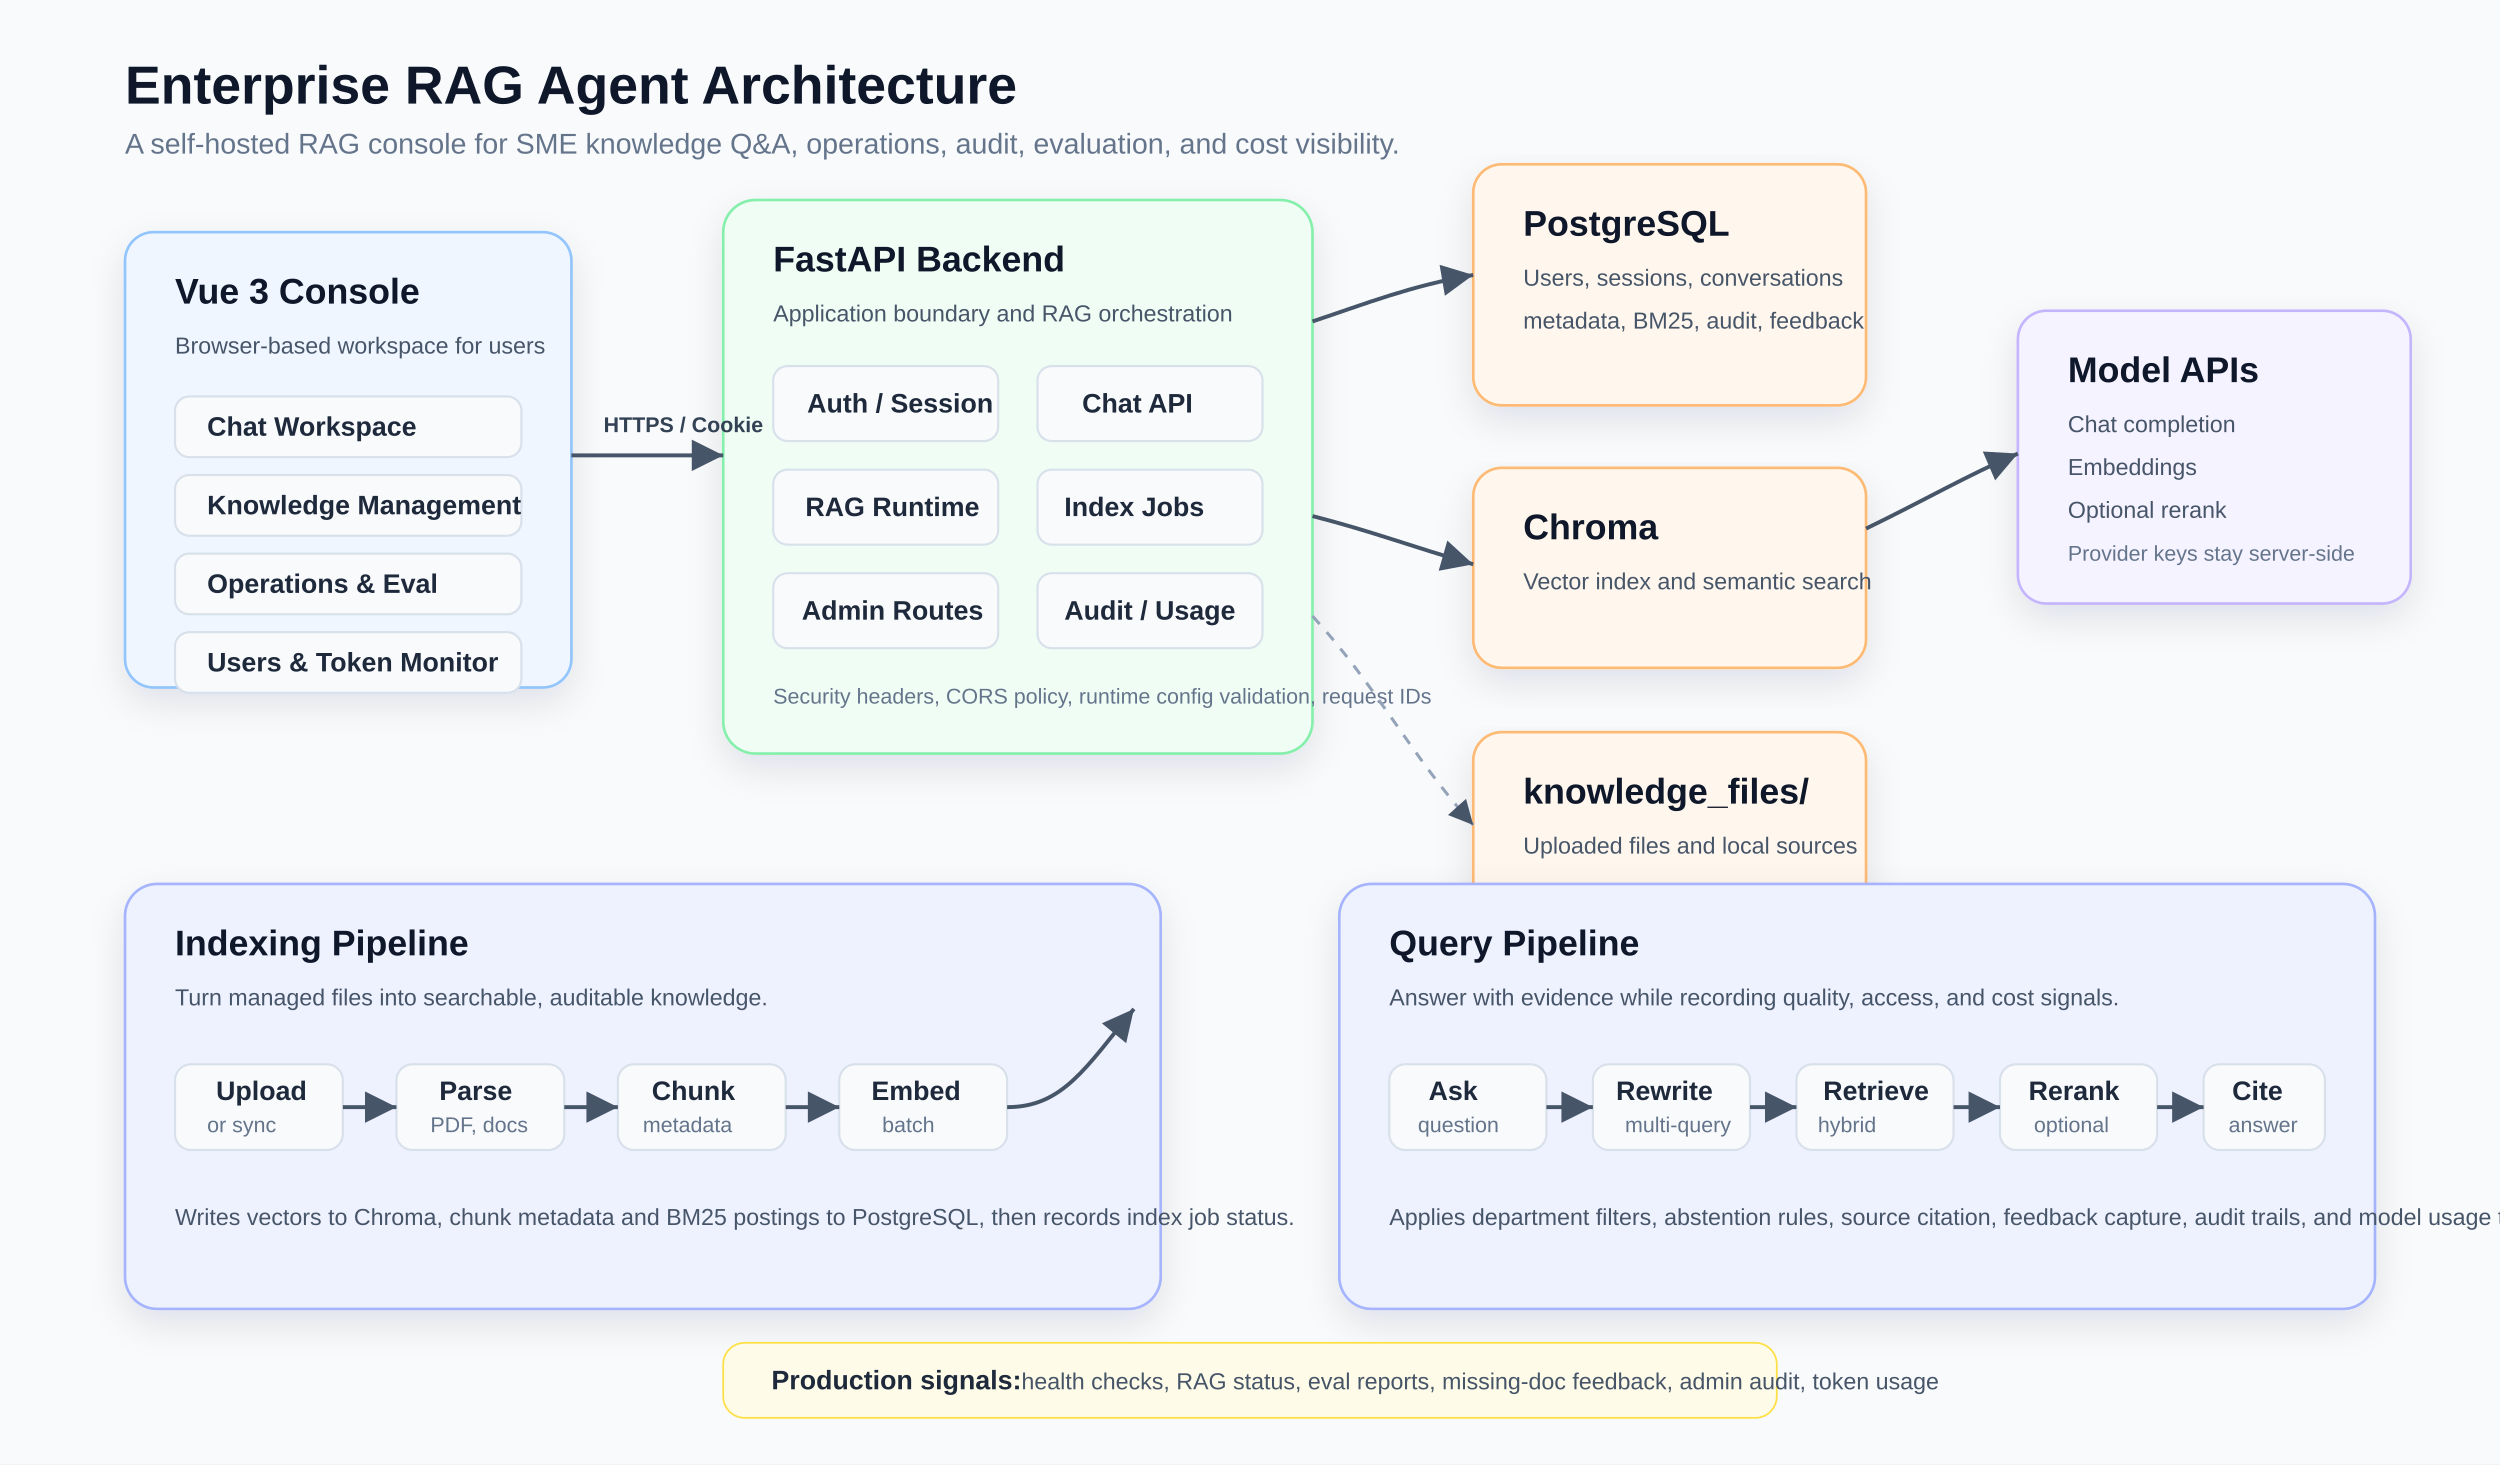
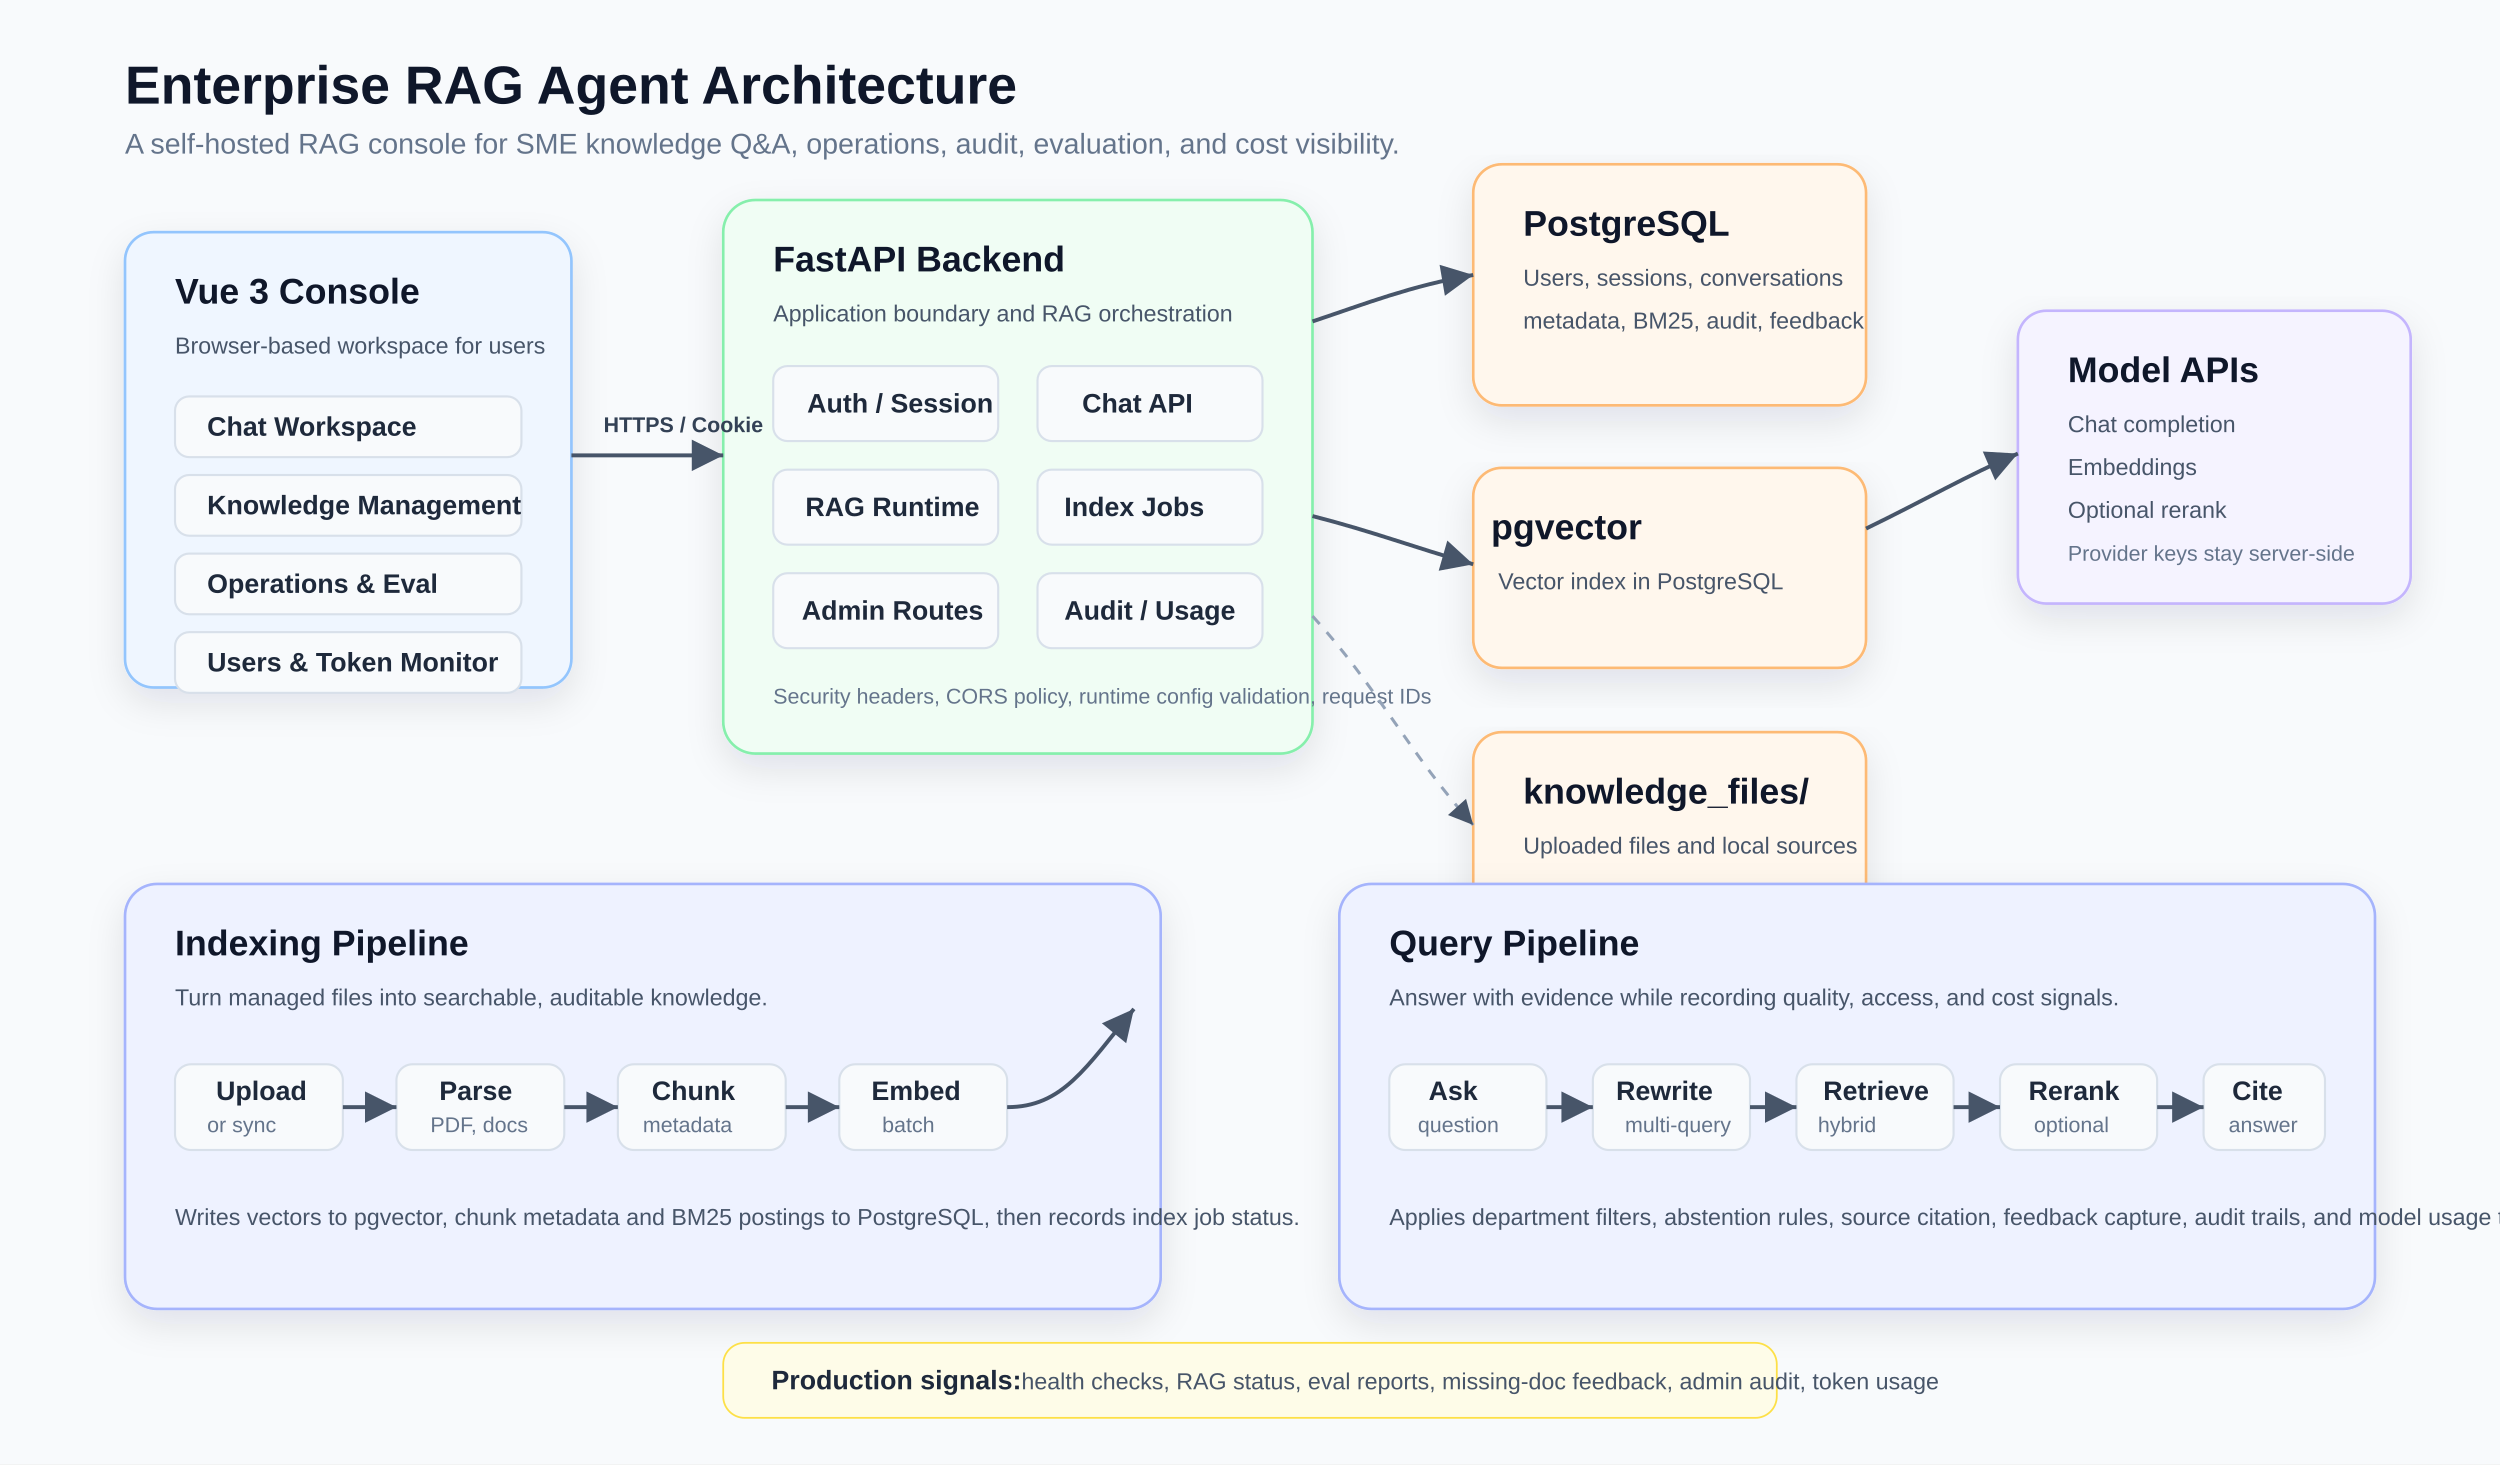
<svg xmlns="http://www.w3.org/2000/svg" width="1400" height="820" viewBox="0 0 1400 820" role="img" aria-labelledby="title desc">
  <defs>
    <marker id="arrow" markerWidth="12" markerHeight="12" refX="10" refY="6" orient="auto">
      <path d="M2,2 L10,6 L2,10 Z" fill="#475569" />
    </marker>
    <filter id="shadow" x="-10%" y="-10%" width="120%" height="130%">
      <feDropShadow dx="0" dy="8" stdDeviation="10" flood-color="#0f172a" flood-opacity="0.10" />
    </filter>
    <style>
      .bg { fill: #f8fafc; }
      .panel { fill: #ffffff; stroke: #d8e0ea; stroke-width: 1.5; filter: url(#shadow); }
      .module { fill: #f8fafc; stroke: #d8e0ea; stroke-width: 1.2; }
      .frontend { fill: #eff6ff; stroke: #93c5fd; }
      .backend { fill: #f0fdf4; stroke: #86efac; }
      .data { fill: #fff7ed; stroke: #fdba74; }
      .external { fill: #f5f3ff; stroke: #c4b5fd; }
      .flow { fill: #eef2ff; stroke: #a5b4fc; }
      .quality { fill: #fefce8; stroke: #fde047; }
      .title { font: 700 30px Arial, sans-serif; fill: #0f172a; }
      .subtitle { font: 400 16px Arial, sans-serif; fill: #64748b; }
      .h2 { font: 700 20px Arial, sans-serif; fill: #0f172a; }
      .h3 { font: 700 15px Arial, sans-serif; fill: #1e293b; }
      .body { font: 400 13px Arial, sans-serif; fill: #475569; }
      .small { font: 400 12px Arial, sans-serif; fill: #64748b; }
      .label { font: 700 12px Arial, sans-serif; fill: #334155; }
      .line { stroke: #475569; stroke-width: 2.2; fill: none; marker-end: url(#arrow); }
      .soft-line { stroke: #94a3b8; stroke-width: 1.7; fill: none; marker-end: url(#arrow); stroke-dasharray: 6 6; }
    </style>
  </defs>
  <rect class="bg" width="1400" height="820" />
  <text x="70" y="58" class="title">Enterprise RAG Agent Architecture</text>
  <text x="70" y="86" class="subtitle">A self-hosted RAG console for SME knowledge Q&amp;A, operations, audit, evaluation, and cost visibility.</text>
  <rect x="70" y="130" width="250" height="255" rx="16" class="panel frontend" />
  <text x="98" y="170" class="h2">Vue 3 Console</text>
  <text x="98" y="198" class="body">Browser-based workspace for users</text>
  <rect x="98" y="222" width="194" height="34" rx="8" class="module" />
  <text x="116" y="244" class="h3">Chat Workspace</text>
  <rect x="98" y="266" width="194" height="34" rx="8" class="module" />
  <text x="116" y="288" class="h3">Knowledge Management</text>
  <rect x="98" y="310" width="194" height="34" rx="8" class="module" />
  <text x="116" y="332" class="h3">Operations &amp; Eval</text>
  <rect x="98" y="354" width="194" height="34" rx="8" class="module" />
  <text x="116" y="376" class="h3">Users &amp; Token Monitor</text>
  <rect x="405" y="112" width="330" height="310" rx="18" class="panel backend" />
  <text x="433" y="152" class="h2">FastAPI Backend</text>
  <text x="433" y="180" class="body">Application boundary and RAG orchestration</text>
  <rect x="433" y="205" width="126" height="42" rx="8" class="module" />
  <text x="452" y="231" class="h3">Auth / Session</text>
  <rect x="581" y="205" width="126" height="42" rx="8" class="module" />
  <text x="606" y="231" class="h3">Chat API</text>
  <rect x="433" y="263" width="126" height="42" rx="8" class="module" />
  <text x="451" y="289" class="h3">RAG Runtime</text>
  <rect x="581" y="263" width="126" height="42" rx="8" class="module" />
  <text x="596" y="289" class="h3">Index Jobs</text>
  <rect x="433" y="321" width="126" height="42" rx="8" class="module" />
  <text x="449" y="347" class="h3">Admin Routes</text>
  <rect x="581" y="321" width="126" height="42" rx="8" class="module" />
  <text x="596" y="347" class="h3">Audit / Usage</text>
  <text x="433" y="394" class="small">Security headers, CORS policy, runtime config validation, request IDs</text>
  <rect x="825" y="92" width="220" height="135" rx="16" class="panel data" />
  <text x="853" y="132" class="h2">PostgreSQL</text>
  <text x="853" y="160" class="body">Users, sessions, conversations</text>
  <text x="853" y="184" class="body">metadata, BM25, audit, feedback</text>
  <rect x="825" y="262" width="220" height="112" rx="16" class="panel data" />
-   <text x="853" y="302" class="h2">Chroma</text>
-   <text x="853" y="330" class="body">Vector index and semantic search</text>
+   <text x="835" y="302" class="h2">pgvector</text>
+   <text x="839" y="330" class="body">Vector index in PostgreSQL</text>
  <rect x="825" y="410" width="220" height="112" rx="16" class="panel data" />
  <text x="853" y="450" class="h2">knowledge_files/</text>
  <text x="853" y="478" class="body">Uploaded files and local sources</text>
  <rect x="1130" y="174" width="220" height="164" rx="16" class="panel external" />
  <text x="1158" y="214" class="h2">Model APIs</text>
  <text x="1158" y="242" class="body">Chat completion</text>
  <text x="1158" y="266" class="body">Embeddings</text>
  <text x="1158" y="290" class="body">Optional rerank</text>
  <text x="1158" y="314" class="small">Provider keys stay server-side</text>
  <path d="M320 255 C350 255 370 255 405 255" class="line" />
  <text x="338" y="242" class="label">HTTPS / Cookie</text>
  <path d="M735 180 C765 170 790 160 825 154" class="line" />
  <path d="M735 289 C770 298 790 306 825 316" class="line" />
  <path d="M735 345 C770 383 790 423 825 462" class="soft-line" />
  <path d="M1045 296 C1078 280 1102 266 1130 254" class="line" />
  <rect x="70" y="495" width="580" height="238" rx="18" class="panel flow" />
  <text x="98" y="535" class="h2">Indexing Pipeline</text>
  <text x="98" y="563" class="body">Turn managed files into searchable, auditable knowledge.</text>
  <rect x="98" y="596" width="94" height="48" rx="9" class="module" />
  <text x="121" y="616" class="h3">Upload</text>
  <text x="116" y="634" class="small">or sync</text>
  <rect x="222" y="596" width="94" height="48" rx="9" class="module" />
  <text x="246" y="616" class="h3">Parse</text>
  <text x="241" y="634" class="small">PDF, docs</text>
  <rect x="346" y="596" width="94" height="48" rx="9" class="module" />
  <text x="365" y="616" class="h3">Chunk</text>
  <text x="360" y="634" class="small">metadata</text>
  <rect x="470" y="596" width="94" height="48" rx="9" class="module" />
  <text x="488" y="616" class="h3">Embed</text>
  <text x="494" y="634" class="small">batch</text>
  <path d="M192 620 L222 620" class="line" />
  <path d="M316 620 L346 620" class="line" />
  <path d="M440 620 L470 620" class="line" />
  <path d="M564 620 C595 620 608 598 635 565" class="line" />
-   <text x="98" y="686" class="body">Writes vectors to Chroma, chunk metadata and BM25 postings to PostgreSQL, then records index job status.</text>
+   <text x="98" y="686" class="body">Writes vectors to pgvector, chunk metadata and BM25 postings to PostgreSQL, then records index job status.</text>
  <rect x="750" y="495" width="580" height="238" rx="18" class="panel flow" />
  <text x="778" y="535" class="h2">Query Pipeline</text>
  <text x="778" y="563" class="body">Answer with evidence while recording quality, access, and cost signals.</text>
  <rect x="778" y="596" width="88" height="48" rx="9" class="module" />
  <text x="800" y="616" class="h3">Ask</text>
  <text x="794" y="634" class="small">question</text>
  <rect x="892" y="596" width="88" height="48" rx="9" class="module" />
  <text x="905" y="616" class="h3">Rewrite</text>
  <text x="910" y="634" class="small">multi-query</text>
  <rect x="1006" y="596" width="88" height="48" rx="9" class="module" />
  <text x="1021" y="616" class="h3">Retrieve</text>
  <text x="1018" y="634" class="small">hybrid</text>
  <rect x="1120" y="596" width="88" height="48" rx="9" class="module" />
  <text x="1136" y="616" class="h3">Rerank</text>
  <text x="1139" y="634" class="small">optional</text>
  <rect x="1234" y="596" width="68" height="48" rx="9" class="module" />
  <text x="1250" y="616" class="h3">Cite</text>
  <text x="1248" y="634" class="small">answer</text>
  <path d="M866 620 L892 620" class="line" />
  <path d="M980 620 L1006 620" class="line" />
  <path d="M1094 620 L1120 620" class="line" />
  <path d="M1208 620 L1234 620" class="line" />
  <text x="778" y="686" class="body">Applies department filters, abstention rules, source citation, feedback capture, audit trails, and model usage tracking.</text>
  <rect x="405" y="752" width="590" height="42" rx="12" class="quality" />
  <text x="432" y="778" class="h3">Production signals:</text>
  <text x="572" y="778" class="body">health checks, RAG status, eval reports, missing-doc feedback, admin audit, token usage</text>
</svg>
